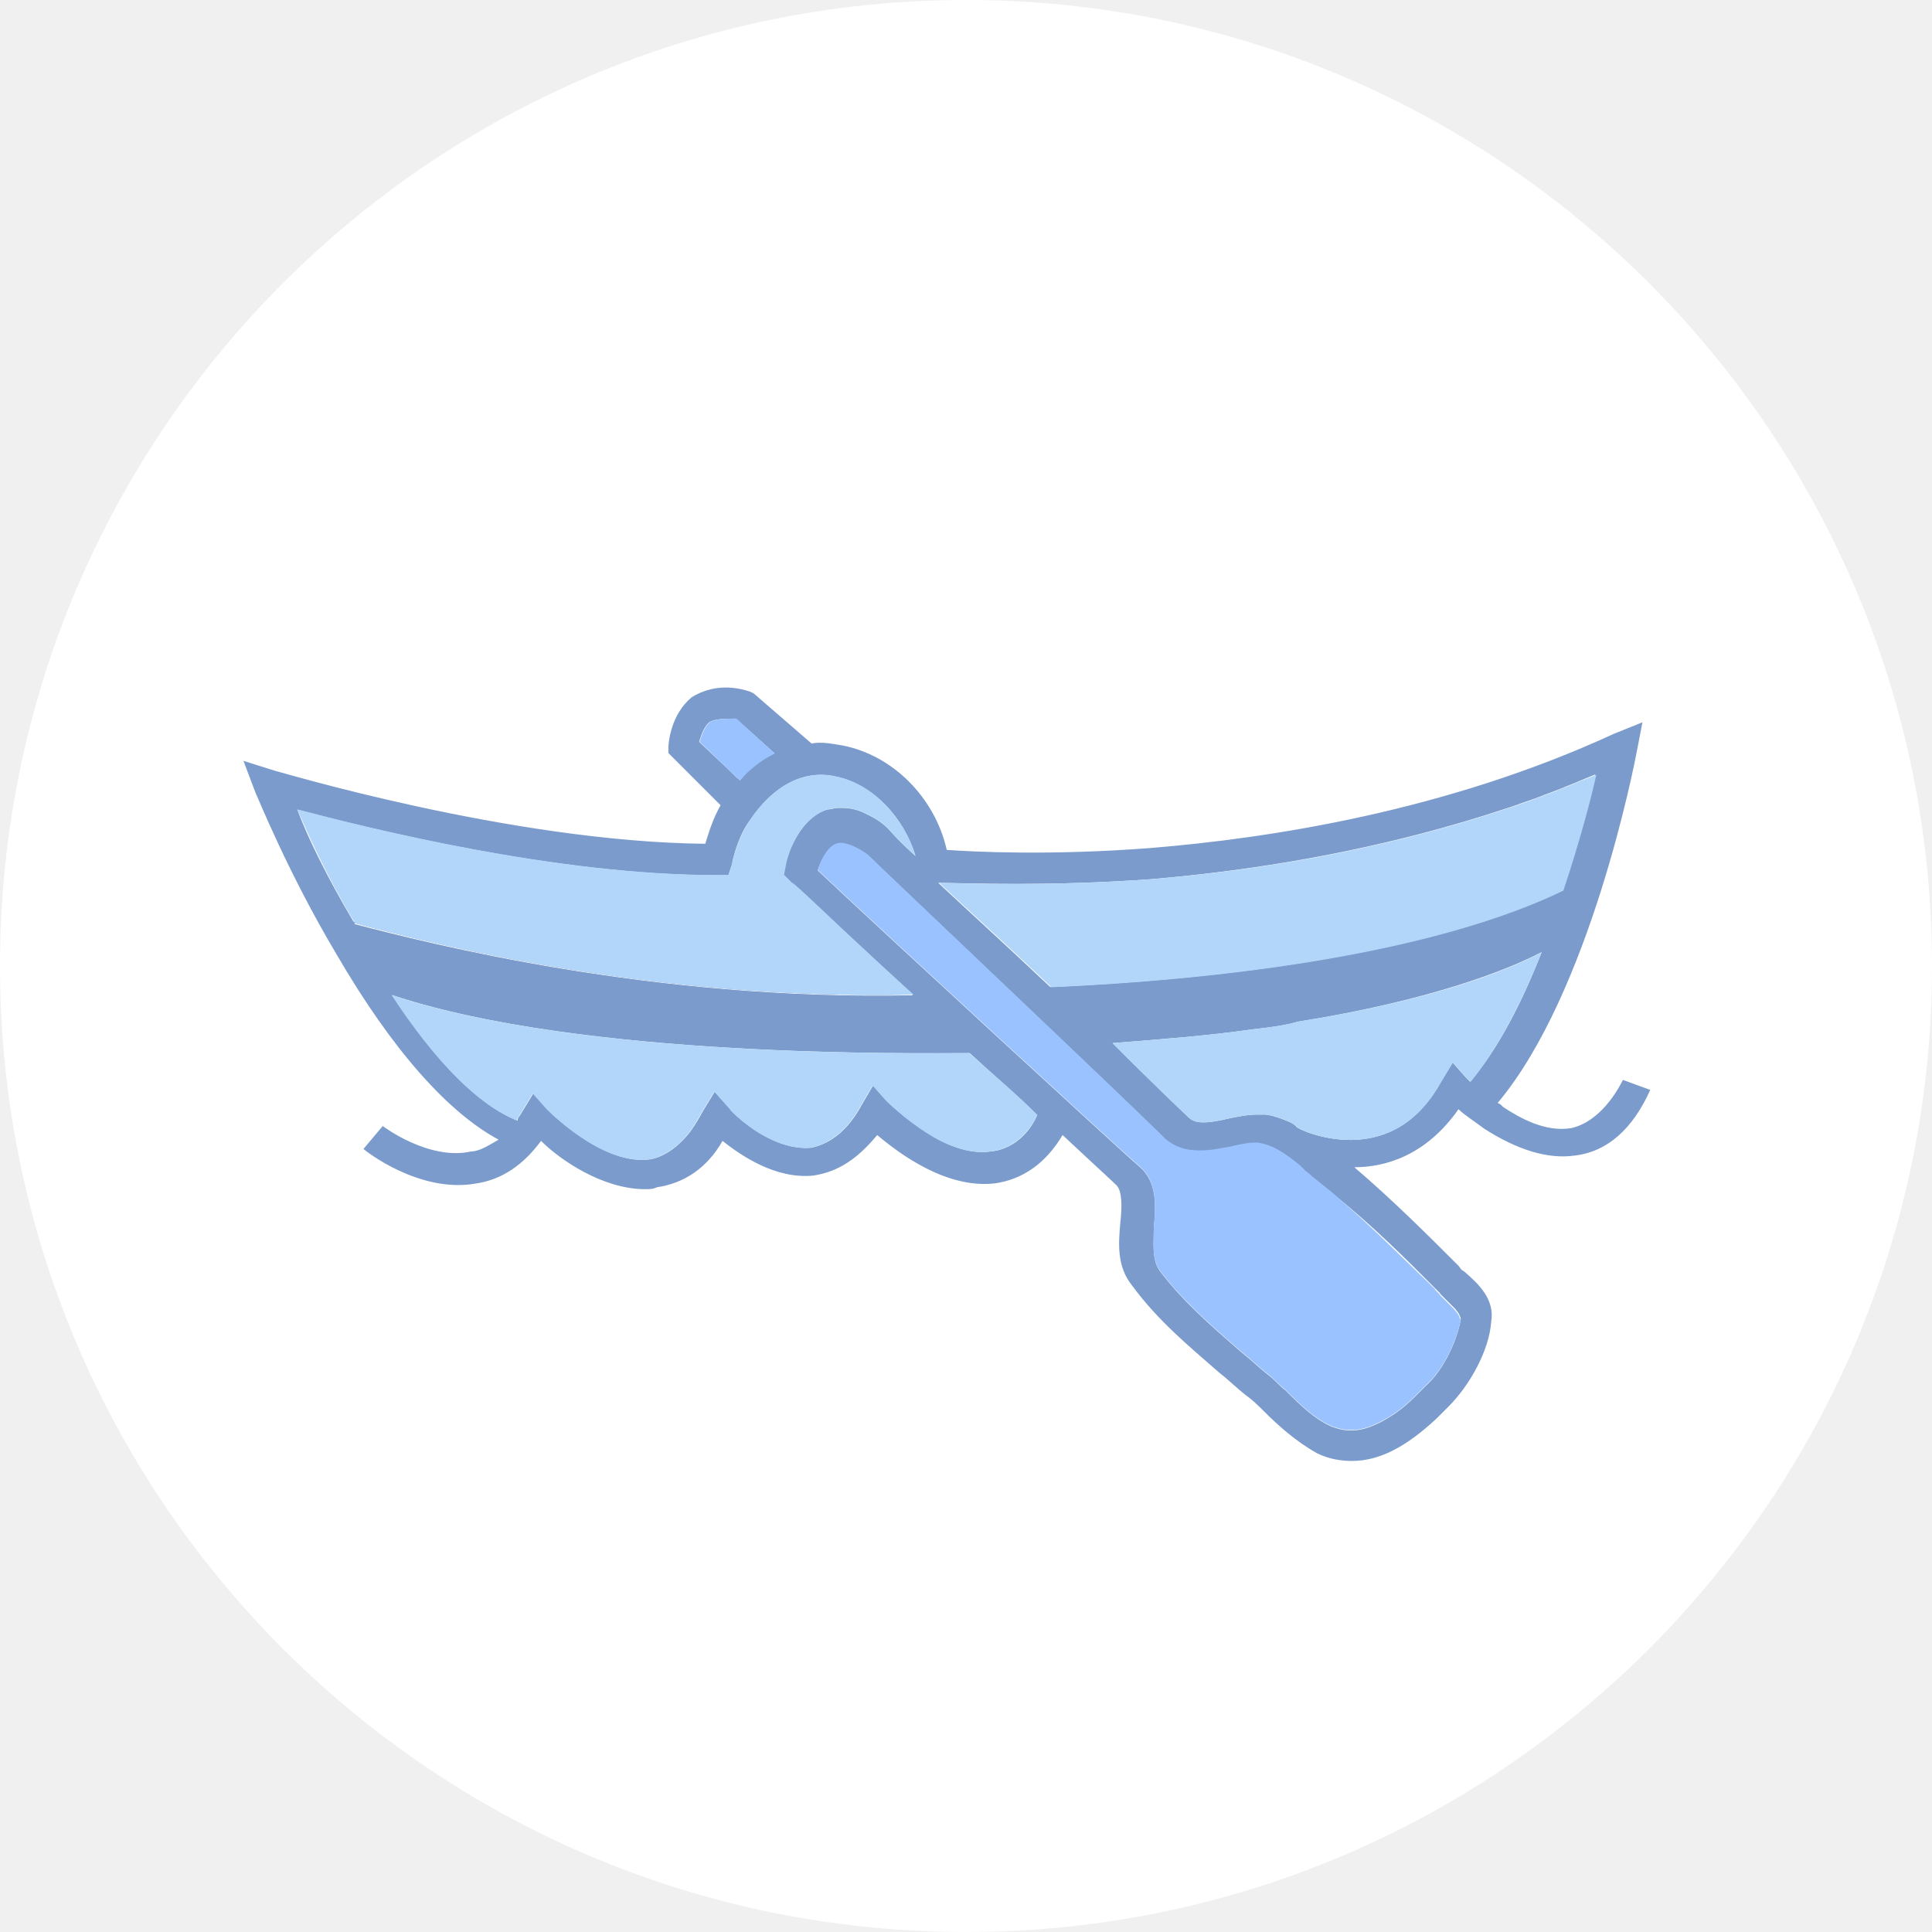
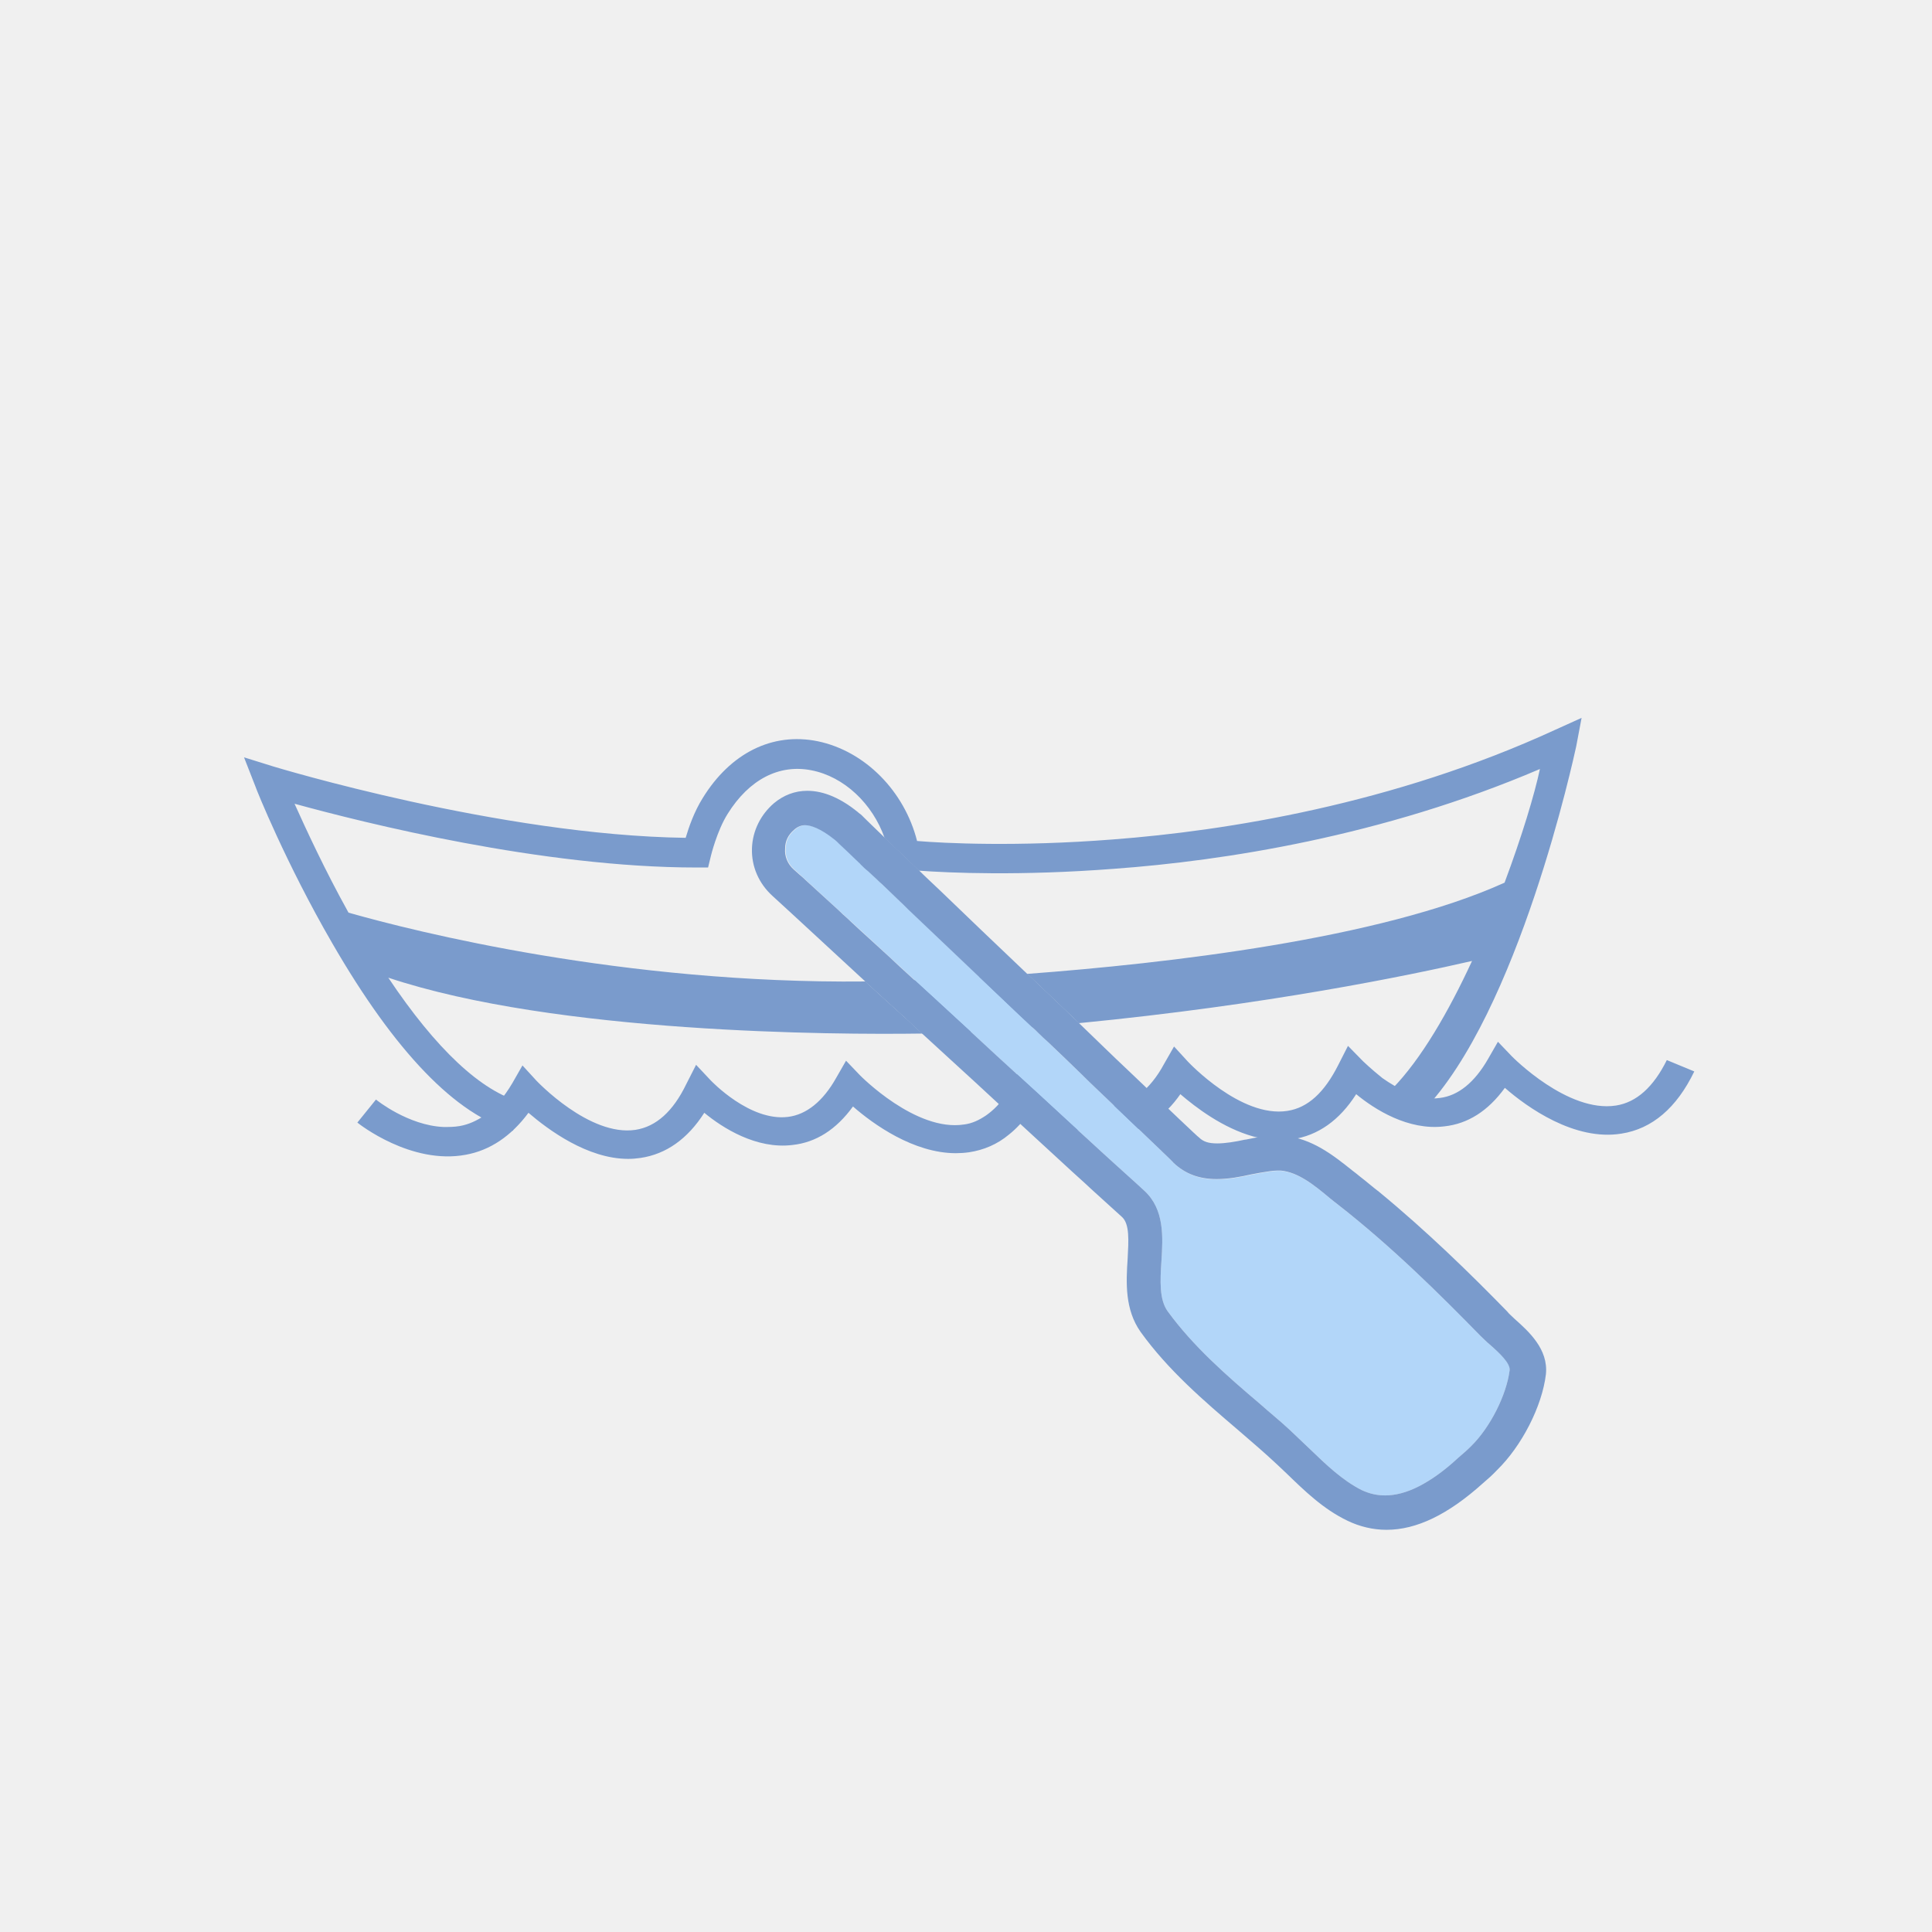
- <svg xmlns="http://www.w3.org/2000/svg" version="1.1" id="Layer_1" x="0px" y="0px" viewBox="652.6 250.5 792 792" enable-background="new 652.6 250.5 792 792" xml:space="preserve">
-   <path fill="#FFFFFF" d="M1048.6,1042.5L1048.6,1042.5c-218.6,0-396-177.4-396-396l0,0c0-218.6,177.4-396,396-396l0,0  c218.6,0,396,177.4,396,396l0,0C1444.6,865.1,1267.2,1042.5,1048.6,1042.5z" />
-   <g>
-     <path fill="#7A9BCC" d="M1190.8,732.6c2.7,2.2,5.4,4.4,8.2,6.6C1196.3,737,1193.5,734.8,1190.8,732.6z M1026.3,657.6   c-105.6,2.3-198-20.4-228.4-29.2c0.1,0.3,0.3,0.5,0.4,0.6c30,7.9,121.9,31.7,228.9,29.2C1027,658.1,1026.6,657.9,1026.3,657.6z    M977.4,612.5c1.8,1.7,6.3,5.7,12.6,11.4C983,617.4,978.3,613.1,977.4,612.5z M951.7,566.4l3.2,3.2c0,0,0,0,0.1-0.1L951.7,566.4z" />
-     <path fill="#7A9BCC" d="M1317.9,693.2c-5.6,11.1-13.5,18.2-21.4,19.8c-10.4,1.6-20.6-4-27.7-8.7c-0.8-0.8-1.6-1.6-2.3-1.6   c38-45.2,56.2-139.4,57.1-144.2l2.3-11.9l-11.9,4.8c-68.8,31.7-140.9,42.7-189.3,46.7c-41.2,3.2-72.9,1.6-84,0.8   c-4.8-21.4-22.1-38.8-42.7-42.8c-4.8-0.8-8.7-1.6-12.7-0.8l-23.8-20.6L960,534c-9.4-3.1-17.5-1.6-23.8,2.3   c-8.7,7.1-9.6,19-9.6,20.6v2.3l21.4,21.4c-3.2,5.6-4.8,11.1-6.3,15.8c-80-0.8-175.9-30-176.6-30l-12.7-4l4.8,12.7   c0.8,1.6,13.5,33.3,33.3,66.5c23,39.6,45.9,65,66.5,76.1c-4,2.3-7.9,4.8-11.1,4.8c-17.5,4-36.4-10.4-36.4-10.4l-7.9,9.4   c0.8,0.8,22.9,18.2,45.9,14.2c11.1-1.6,19.8-7.9,26.9-17.5c7.9,7.9,25.4,19.8,42.7,19.8c1.6,0,3.2,0,4.8-0.8   c11.1-1.6,20.6-7.9,26.9-19c7.9,6.3,22.1,15.8,37.3,14.2c10.4-1.6,18.2-7.1,26.1-16.6c9.4,7.9,28.5,22.1,48.3,19.8   c11.1-1.6,20.6-7.9,27.7-19.8c12.7,11.9,21.4,19.8,22.1,20.6c2.3,2.3,2.3,8.7,1.6,15c-0.8,8.7-1.6,18.2,4.8,26.1   c10.4,14.2,23,24.6,35.6,35.6c4,3.1,7.1,6.3,11.1,9.4c2.3,1.6,4.8,4,7.1,6.3c6.3,6.3,13.5,12.7,22.1,17.5c4.8,2.3,9.6,3.1,14.2,3.1   c11.1,0,22.1-5.6,34.8-17.5c1.6-1.6,3.2-3.2,4.8-4.8c8.7-8.7,16.7-23,17.5-34.8c1.6-9.4-5.6-15.8-11.1-20.6   c-1.6-0.8-1.6-1.6-2.3-2.3c-12.7-12.7-26.9-26.9-42.7-40.4c12.7,0,29.4-4.8,42.7-23.8c2.3,2.3,6.3,4.8,10.4,7.9   c13.5,8.7,26.1,12.7,37.3,11.1c13.5-1.6,23.8-11.1,30.9-26.9L1317.9,693.2z M1124.6,610.9c4.4-0.4,8.9-0.8,13.7-1.3   c2.3-0.3,4.8-0.5,7.2-0.8c35.2-4,79.2-11.8,124.6-26.9c1.6-0.5,3.1-1,4.7-1.6c1.6-0.5,3.2-1.2,4.9-1.7c1.7-0.6,3.2-1.2,4.9-1.8   c0.3-0.1,0.4-0.1,0.6-0.3c1.9-0.6,3.8-1.4,5.7-2.1l0,0c1.3-0.5,2.6-1,3.9-1.6c0.8-0.3,1.6-0.6,2.3-0.9c1-0.4,2.1-0.8,3.1-1.3   c2.1-0.9,4.1-1.7,6.3-2.6c-2.3,11.1-7.1,28.5-13.5,47.5c-65.7,31.7-173.4,38-209.9,39.6c-15.8-15-33.3-30.9-45.9-42.7   C1049.4,612.5,1081.1,614,1124.6,610.9z M939.2,554.6c0.8-2.3,1.6-5.6,4-7.9c2.3-1.6,6.3-1.6,11.1-1.6l15.8,14.2   c-4.8,2.3-10.4,6.3-14.2,11.1l-0.9-0.9c0,0,0,0-0.1,0.1l-3.2-3.2L939.2,554.6z M797.9,628.4L797.9,628.4c-0.1,0-0.3,0-0.4-0.1   c-10.4-17.5-19-34.8-23-45.9c30,7.9,106.1,26.9,171.9,26.9h4.8l1.6-4.8c0,0,0,0,0-0.1v-0.1c0-0.1,0.1-0.4,0.1-0.8   c0.6-2.8,3-11.3,6.9-16.4c9.4-14.2,22.1-21.4,35.6-18.2c15,3.1,27.7,16.7,32.5,32.5c-7.1-6.3-11.1-11.1-11.1-11.1   c-3.2-3.2-6.3-4.8-9.4-6.3c-3.2-1.6-6.3-2.3-9.6-2.3c-0.4,0-0.6,0-1,0c-0.3,0-0.5,0-0.8,0c-0.6,0-1.3,0.1-1.9,0.3   c-0.1,0-0.3,0-0.5,0.1c-0.3,0-0.4,0.1-0.6,0.1c-0.1,0-0.3,0.1-0.5,0.1H992c-0.5,0.1-1,0.3-1.6,0.5c-9.4,3.9-14.1,15.3-16,22.4   l-0.8,4l2.5,2.5c0.1,0.1,0.4,0.4,0.9,0.8c0.9,0.5,5.4,4.8,12.6,11.4c0.1,0.1,0.3,0.3,0.4,0.4c9.3,8.4,22.1,20.3,36,33.4h-0.1   c0.3,0.3,0.6,0.5,0.9,0.8c-106.9,2.3-198.8-21.4-228.9-29.2C798.2,628.9,798.1,628.6,797.9,628.4z M1059,722.5   c-9.1,1.4-18.8-2.7-26.7-7.8c-9.3-6-16.2-12.9-16.2-12.9l-5.6-6.3l-4.4,7.5l-0.3,0.5c-5.6,10.4-12.7,15.8-20.6,17.5   c-11,1-21.9-5.8-28.1-10.9c-3.2-2.6-5.2-4.8-5.2-5l-6.3-7.1l-4.8,7.9c-1.7,3.2-3.5,6.1-5.4,8.7c-4.8,6.1-10.4,10-15.9,11.1   c-19.8,3.1-42.7-20.6-42.7-20.6l-5.6-6.3l-4.8,7.9c-0.8,1.6-1.6,1.6-1.6,3.2c-15.8-6.3-33.3-23.8-51.5-51.5   c78.4,26.1,214.6,23.8,236.8,23.8c9.4,8.7,19.8,17.5,27.7,25.4C1074,716.3,1066.8,721.7,1059,722.5z M1240.3,778   c0.3,0.3,0.5,0.5,0.8,0.8l0,0l0.1,0.1c0,0,0.1,0.1,0.3,0.3l0.1,0.1c0.1,0.1,0.3,0.3,0.4,0.4s0.3,0.3,0.4,0.4c0,0,0.1,0,0.1,0.1   c0.1,0.1,0.1,0.1,0.3,0.3c0,0,0.1,0.1,0.1,0.3c0.1,0,0.1,0.1,0.3,0.3l0.1,0.1l0.1,0.1c0.3,0.3,0.5,0.5,0.8,0.8c0.5,0.5,1,1,1.6,1.6   s1,1,1.6,1.6c0.1,0.1,0.3,0.3,0.4,0.4c0.3,0.3,0.4,0.4,0.6,0.6c0.3,0.3,0.4,0.4,0.6,0.6c0.3,0.3,0.4,0.4,0.5,0.6   c0.1,0.3,0.4,0.4,0.5,0.6c0.1,0.3,0.3,0.4,0.4,0.6c0.3,0.4,0.5,0.8,0.6,1.2c0.1,0.1,0.1,0.4,0.3,0.6c0,0.3,0.1,0.4,0.1,0.6l0,0   c0,0.1,0,0.4,0,0.5c-1.6,8.7-7.1,20.6-14.2,26.9l-4.8,4.8c-4.8,4.8-9.4,7.9-14.2,10.4c-4.8,2.3-7.9,3.2-11.9,3.2   c-3.2,0-5.6-0.8-7.9-1.6c-7.1-3.2-12.7-8.7-19-15c-2.3-1.6-4.8-4.8-7.1-6.3c-4-3.2-7.1-6.3-11.1-9.4   c-11.9-10.4-23.8-20.6-33.3-33.3c-3.2-4.8-2.3-11.1-2.3-17.5c0.8-8.7,1.6-19-6.3-25.4c-2.3-1.6-112.5-103-131.5-121.1   c1.6-4.8,4.8-11.1,9.4-11.1c1.6,0,5.6,0.8,11.1,4.8c4.8,4.8,121.9,115.7,121.9,116.5c4,3.2,7.9,4.8,14.2,4.8   c4.8,0,7.9-0.8,12.7-1.6c3.2-0.8,7.1-1.6,9.4-1.6c0.8,0,0.8,0,1.6,0c6.3,0.8,11.9,4.8,17.5,9.4c0.8,0.8,1.6,1.6,2.3,2.3   c0.9,0.6,1.8,1.4,2.7,2.2c2.7,2.2,5.4,4.4,8.2,6.6c0.1,0.1,0.3,0.3,0.4,0.4C1214.9,752.6,1228.9,766.5,1240.3,778z M1255.3,694   c-1.6-1.6-1.6-1.6-1.6-1.6l-5.6-6.3l-4.8,7.9c-8.7,15.8-21.4,23.8-37.3,23.8c-11.9,0-22.1-4.8-22.1-5.6c-1.6-1.6-4-2.3-6.3-3.2   c-2.3-0.8-4.8-1.6-7.1-1.6h-2.3c-4,0-7.9,0.8-11.9,1.6c-3.2,0.8-7.1,1.6-10.4,1.6c-3.2,0-4.8-0.8-6.3-2.3c0,0-13.5-12.7-30.9-30.2   c20.6-1.6,39.6-3.1,57.1-5.6c7.1-0.8,13.5-1.6,19-3.2c54.6-8.7,86.3-21.4,99.8-28.5C1276.8,660.7,1267.2,679.8,1255.3,694z" />
-     <path fill="#B2D6F9" d="M990.4,624.2c-0.1-0.1-0.3-0.3-0.4-0.4c-7.1-6.6-11.6-10.9-12.6-11.4h-0.1l-0.8-0.8l-2.5-2.5l0.8-4   c1.3-7.1,6.3-18.6,16-22.4c0.5-0.3,1-0.4,1.6-0.5h0.1c0.1,0,0.3-0.1,0.5-0.1s0.4-0.1,0.6-0.1c0.1,0,0.3-0.1,0.5-0.1   c0.6-0.1,1.3-0.3,1.9-0.3c0.3,0,0.5,0,0.8,0c0.3,0,0.6,0,1,0c3.2,0,6.3,0.8,9.6,2.3c3.1,1.6,6.3,3.1,9.4,6.3c0,0,4,4.8,11.1,11.1   c-4.8-15.8-17.5-29.4-32.5-32.5c-13.5-3.1-26.1,4-35.6,18.2c-3.9,5.8-6.2,13.7-6.9,16.4c-0.1,0.3-0.1,0.5-0.1,0.8v0.1   c0,0.1,0,0.1,0,0.1l-1.6,4.8h-4.8c-65.7,0-141.8-19-171.9-26.9c4.7,11,12.4,28.1,23.3,46.1l0,0c0.1,0.3,0.3,0.5,0.4,0.6   c30,7.9,121.9,31.7,228.9,29.2c-0.3-0.3-0.6-0.5-0.9-0.8C1012.2,644.7,999.3,632.7,990.4,624.2z" />
-     <path fill="#B2D6F9" d="M1077.8,707.5c-4,8.7-11.1,14.2-19,15c-9.1,1.4-18.8-2.7-26.7-7.8c-9.3-6-16.2-12.9-16.2-12.9l-5.6-6.3   l-4.4,7.5l-0.3,0.5c-5.6,10.4-12.7,15.8-20.6,17.5c-11,1-21.9-5.8-28.1-10.9c-3.2-2.6-5.2-4.8-5.2-5l-6.3-7.1l-4.8,7.9   c-1.7,3.2-3.5,6.1-5.4,8.7c-4.8,6.1-10.4,10-15.9,11.1c-19.8,3.1-42.7-20.6-42.7-20.6l-5.6-6.3l-4.8,7.9c-0.8,1.6-1.6,1.6-1.6,3.2   c-15.8-6.3-33.3-23.8-51.5-51.5c78.4,26.1,214.6,23.8,236.8,23.8C1059.7,690.9,1070,699.6,1077.8,707.5z" />
-     <path fill="#B2D6F9" d="M1300.4,570.7c-1,0.4-2.1,0.9-3.1,1.3c-0.8,0.3-1.6,0.6-2.3,0.9c-1.3,0.5-2.6,1-3.9,1.6l0,0   c-1.9,0.8-3.8,1.4-5.7,2.1c-0.3,0.1-0.4,0.1-0.6,0.3c-1.7,0.6-3.4,1.2-4.9,1.8c-1.7,0.5-3.2,1.2-4.9,1.7   c-50.2,17.2-98.7,25.4-136.5,29.2c-4.8,0.5-9.3,0.9-13.7,1.3c-43.6,3.1-75.2,1.6-87.1,1.6c12.7,11.9,30.2,27.7,45.9,42.7   c36.4-1.6,144.2-7.9,209.9-39.6c6.3-19,11.1-36.5,13.5-47.5C1304.7,569,1302.6,569.9,1300.4,570.7z" />
-     <path fill="#B2D6F9" d="M1284.6,640.9c-7.9,19.8-17.5,38.8-29.2,53.1c-1.6-1.6-1.6-1.6-1.6-1.6l-5.6-6.3l-4.8,7.9   c-8.7,15.8-21.4,23.8-37.3,23.8c-11.9,0-22.1-4.8-22.1-5.6c-1.6-1.6-4-2.3-6.3-3.2c-2.3-0.8-4.8-1.6-7.1-1.6h-2.5   c-4,0-7.9,0.8-11.9,1.6c-3.2,0.8-7.1,1.6-10.4,1.6c-3.2,0-4.8-0.8-6.3-2.3c0,0-13.5-12.7-30.9-30.2c20.6-1.6,39.6-3.1,57.1-5.6   c7.1-0.8,13.5-1.6,19-3.2C1239.5,660.7,1271.2,648.1,1284.6,640.9z" />
-     <path fill="#99C2FF" d="M1251.4,791.4c-1.6,8.7-7.1,20.6-14.2,26.9l-4.8,4.8c-4.8,4.8-9.4,7.9-14.2,10.4c-4.8,2.3-7.9,3.2-11.9,3.2   c-3.2,0-5.6-0.8-7.9-1.6c-7.1-3.2-12.7-8.7-19-15c-2.3-1.6-4.8-4.8-7.1-6.3c-4-3.2-7.1-6.3-11.1-9.4   c-11.9-10.4-23.8-20.6-33.3-33.3c-3.2-4.8-2.3-11.1-2.3-17.5c0.8-8.7,1.6-19-6.3-25.4c-2.3-1.6-112.5-103-131.5-121.1   c1.6-4.8,4.8-11.1,9.4-11.1c1.6,0,5.6,0.8,11.1,4.8c4.8,4.8,121.9,115.7,121.9,116.5c4,3.2,7.9,4.8,14.2,4.8   c4.8,0,7.9-0.8,12.7-1.6c3.2-0.8,7.1-1.6,9.4-1.6c0.8,0,0.8,0,1.6,0c6.3,0.8,11.9,4.8,17.5,9.4c0.8,0.8,1.6,1.6,2.3,2.3   c0.9,0.6,1.8,1.4,2.7,2.2c2.7,2.2,5.4,4.4,8.2,6.6c0.1,0.1,0.3,0.3,0.4,0.4c15.1,12.9,28.9,26.9,40.9,38.4c0.3,0.3,0.5,0.5,0.8,0.8   c0,0,0.1,0.1,0.1,0.3c0,0,0.1,0.1,0.3,0.3l0.1,0.1c0.1,0.1,0.3,0.3,0.4,0.4c0.1,0.1,0.3,0.3,0.4,0.4c0,0,0.1,0,0.1,0.1   c0.1,0.1,0.1,0.1,0.3,0.3c0,0,0.1,0.1,0.1,0.3c0.1,0,0.1,0.1,0.3,0.3l0.1,0.1l0.1,0.1c0.3,0.3,0.5,0.5,0.8,0.8c0.5,0.5,1,1,1.6,1.6   s1,1,1.6,1.6c0.1,0.1,0.3,0.3,0.4,0.4c0.3,0.3,0.4,0.4,0.6,0.6c0.3,0.3,0.4,0.4,0.6,0.6c0.1,0.3,0.4,0.4,0.5,0.6   c0.1,0.3,0.3,0.4,0.5,0.6c0.1,0.3,0.3,0.4,0.4,0.6c0.3,0.4,0.5,0.8,0.6,1.2c0.1,0.1,0.1,0.4,0.3,0.6c0,0.3,0.1,0.4,0.1,0.6l0,0   C1251.4,791.1,1251.4,791.3,1251.4,791.4z" />
-     <path fill="#99C2FF" d="M970.2,559.4c-4.8,2.3-10.4,6.3-14.2,11.1l-0.9-0.9l-3.4-3.2l-12.3-11.8c0.8-2.3,1.6-5.6,4-7.9   c2.3-1.6,6.3-1.6,11.1-1.6L970.2,559.4z" />
-     <path fill="#99C2FF" d="M955,569.6C955,569.6,954.9,569.6,955,569.6l-3.4-3.2L955,569.6z" />
+ <svg xmlns="http://www.w3.org/2000/svg" version="1.1" id="boat_2_" x="0px" y="0px" viewBox="-306 486 612 612" enable-background="new -306 486 612 612" xml:space="preserve">
+   <rect id="blank" x="-306" y="486" fill="none" width="612" height="612" />
+   <g id="water">
+     <path fill="#7A9BCC" d="M230.7,825.4c-5.6,11.6-13.4,18.2-23.1,19.7c-14.8,2.4-29.8-8.3-36.9-14.5c-5.3,7.3-11.7,11.4-19.2,12.2   c-11.4,1.4-22.1-5.4-27.9-10.2c-5.3,8.3-12.1,13.1-20.2,14.3c-1.4,0.2-2.6,0.3-3.9,0.3c-2.9,0-5.8-0.5-8.5-1.2   c-9.7-2.7-18.2-9.2-23.1-13.4c-2.5,3.6-5.4,6.5-8.5,8.5c-3.4,2.4-7.1,3.7-11,4.2c-1.2,0.2-2.4,0.2-3.6,0.2c-9.7,0-18.4-5.1-23.5-9   c-0.3,0.7-0.9,1.2-1.2,1.9c-1.9,2.7-4.1,5.1-6.5,7c-3.7,3.1-8,4.9-12.6,5.6c-1.4,0.2-2.9,0.3-4.2,0.3c-13.4,0-26.2-9.2-32.6-14.8   c-5.3,7.3-11.7,11.4-19.2,12.2c-11.4,1.4-22.1-5.4-27.9-10.2c-5.3,8.3-12.1,13.1-20.2,14.3c-1.4,0.2-2.6,0.3-3.9,0.3   c-12.9,0-25.3-9.2-31.6-14.6c-5.4,7.3-12.1,11.9-19.9,13.3c-17.3,3.2-33.7-9.7-34.3-10.2l5.9-7.3c0.2,0.2,10.2,8.2,21.4,8.7   c1.7,0,3.4,0,5.1-0.3c2.9-0.5,5.4-1.7,8-3.4c3.2-2.4,6.1-5.8,8.7-10.2l3.2-5.6l4.4,4.8c0.2,0.2,16.8,17.8,31.4,15.6   c6.5-1,11.9-5.8,16.1-14.5l3.1-6.1l4.6,4.9c0.2,0.2,12.4,13.1,24.5,11.6c5.8-0.7,11.1-4.9,15.3-12.4l3.1-5.4l4.4,4.6   c0.2,0.2,17.7,18,33,15.6c2.5-0.3,4.8-1.4,7-2.9c2.4-1.7,4.6-3.9,6.5-7c1-1.4,1.9-3.1,2.7-4.8l2.7-5.6l0.2-0.3l4.6,4.6   c0.2,0.2,11.9,11.6,23.8,10c2.9-0.3,5.8-1.7,8.3-3.7c2.7-2.2,5.3-5.3,7.5-9.4l3.2-5.6l4.4,4.8c0.2,0.2,16.8,17.9,31.5,15.6   c6.5-1,11.7-5.8,16.1-14.5l3.1-6.1l4.8,4.9c0,0,2.6,2.5,6.1,5.3c2.4,1.7,5.3,3.4,8.3,4.8c3.2,1.2,6.6,2,9.9,1.5   c5.8-0.7,11-4.9,15.3-12.4l3.1-5.4l4.4,4.6c0.2,0.2,17.7,18,33,15.6c6.5-1,11.9-5.9,16.1-14.4L230.7,825.4z" />
+   </g>
+   <g id="boat">
+     <g id="Layer_2">
+       <path fill="#7A9BCC" d="M195,713.4l-1.7,9c-0.7,3.2-18.2,84.3-48.6,115.6l-9.7-7.1c9.2-9.4,17.9-24.5,25.3-40.5    c-20,4.6-64.9,13.9-124.5,19.7c-1.3-1.2-2.6-2.5-3.9-3.7c-4.1-3.9-8.3-7.9-12.5-11.9c44-3.3,111.7-11,151.2-28.9    c5.5-14.7,9.5-28,11.2-36C131.8,751,81.3,758.7,47,761.2c-29.8,2.3-52.3,1.3-61.9,0.6c-1.7-1.6-3.2-3.1-4.7-4.5    c-2.3-2.2-4.4-4.1-6.2-5.9C-29.6,740.6-38.6,732-49,730c-10.2-2-19.7,2.9-26.5,13.8c-3.4,5.4-5.3,13.3-5.3,13.3l-0.9,3.7h-3.7    c-48.8,0-105.1-14.1-127.3-20.2c3.7,8.2,9.6,21,17.1,34.5c21.1,6,86.9,22.6,163.7,21.8c4.3,4,8.8,8,13.3,12.1    c1.6,1.5,3.1,2.9,4.7,4.4c-27.8,0.4-116,0-169.1-17.7c15.1,22.6,29.5,36.1,42.1,39.4l-2.6,9.1c-18-4.9-37.4-25-57.3-59.5    c-14.6-25.2-24-48.6-24.3-49.6l-3.6-9.2l9.3,2.9c0.7,0.2,71.7,21.8,130.6,22.6c1-3.4,2.7-8.3,5.4-12.6c8.8-14.3,22.1-20.9,36.4-18    c15,3.1,27.5,15.8,31.5,31.6c8.3,0.7,31.6,1.9,62.2-0.5c35.5-2.7,88.6-11.1,139.9-34.7L195,713.4z" />
+       <path fill="#7A9BCC" d="M-14.9,761.8c-3.1-0.2-4.9-0.4-5.2-0.4l-3.6-0.3l-0.5-3.6c-0.3-2.1-0.9-4.1-1.6-6.1    c1.8,1.7,3.9,3.7,6.2,5.9C-18.1,758.8-16.5,760.3-14.9,761.8z" />
+       <path fill="#7A9BCC" d="M35.8,810.1c-4.8,0.5-9.8,0.9-14.8,1.3c-6.4,0.5-12.9,1-19.5,1.4c-2.2,0.1-4.4,0.3-6.7,0.4    c0,0-3.1,0.1-8.7,0.2c-1.6-1.5-3.2-2.9-4.7-4.4c-4.5-4.1-9-8.2-13.3-12.1c2.9,0,5.8-0.1,8.7-0.2c0,0,2.5-0.1,6.9-0.2    c4.8-0.2,11.8-0.5,20.5-1c4.6-0.3,9.7-0.6,15.2-1c4.2,4,8.4,8,12.5,11.9C33.2,807.7,34.5,808.9,35.8,810.1z" />
+     </g>
+   </g>
+   <g id="oar_1_">
+     <g id="oar">
+       <g>
+         <path fill="#B2D6F9" d="M172.2,920.1c-1,7.8-6.1,18-12.2,24c-1.4,1.4-2.7,2.5-4.1,3.7c-4.4,4.1-8.5,7-12.4,9s-7.5,2.9-10.7,2.9     c-2.6,0-4.9-0.5-7.5-1.7c-6.1-3.1-11.2-8-16.7-13.3c-2-1.9-4.1-3.9-6.1-5.8c-3.1-2.9-6.5-5.6-9.5-8.3     c-10.4-8.8-21.1-18.2-29.1-29.2c-2.7-3.7-2.4-9.7-2-15.8c0.5-7.8,1-16.5-5.4-22.4c-0.3-0.3-3.9-3.6-9.7-8.8     c-2.4-2.2-5.3-4.8-8.3-7.6c-6-5.4-12.9-11.9-20.6-18.9c-6.8-6.1-13.9-12.8-21.1-19.4c-19-17.5-38.4-35.4-51.2-47.1     c-1.9-1.7-2.9-4.1-2.7-6.6c0-2.4,1-4.4,2.9-6c1-0.9,2.2-1.4,3.4-1.4c1.7,0,4.8,0.9,9.4,4.6c2.2,2,30.8,29.4,58,55.2     c7,6.6,13.8,13.1,19.9,19c2.9,2.9,5.8,5.6,8.5,8.2c12.2,11.7,20.9,19.9,20.9,20.1c3.6,3.4,8,5.1,13.6,5.1c3.7,0,7.5-0.7,11-1.5     c0.9-0.2,1.9-0.3,2.7-0.5c2-0.3,3.9-0.7,5.6-0.7c0.3,0,0.7,0,1,0c5.4,0.5,10.4,4.4,15.5,8.7c0.9,0.7,1.7,1.4,2.4,1.9     c17.2,13.4,32.6,28.7,45.4,41.8c0.9,0.8,1.9,1.9,2.9,2.7C169,914.6,172.6,917.9,172.2,920.1z" />
+         <path fill="#7A9BCC" d="M173.8,903.8c-0.9-0.9-1.7-1.5-2.4-2.4c-11.6-11.9-25.3-25.3-40.6-37.9c-2-1.5-3.9-3.2-6-4.8     c-0.8-0.7-1.5-1.2-2.4-1.9c-6-4.8-12.8-10.2-21.6-11c-0.7,0-1.4-0.2-2-0.2c-3.4,0-6.8,0.7-10.2,1.4h-0.2     c-3.2,0.7-6.3,1.2-8.8,1.2c-2.7,0-4.4-0.5-5.8-1.9c-0.2,0-9.4-8.8-22.4-21.2c-4.8-4.5-10.1-9.7-15.6-15c-1.3-1.2-2.6-2.5-3.9-3.7     c-4.1-3.9-8.3-7.9-12.5-11.9C9.7,785.3,0,776-8.3,768c-2.3-2.2-4.5-4.2-6.5-6.2c-1.7-1.6-3.2-3.1-4.7-4.5     c-2.3-2.2-4.4-4.1-6.2-5.9c-4.8-4.6-7.6-7.4-7.6-7.4l-0.3-0.2c-5.8-4.9-11.4-7.3-16.7-7.3c-3.9,0-7.5,1.4-10.5,3.9     c-4.2,3.6-6.8,8.7-7,14.3c-0.2,5.8,2.2,11.2,6.5,15.1c7.9,7.2,18.2,16.8,29.5,27.2c4.3,4,8.8,8,13.3,12.1     c1.6,1.5,3.1,2.9,4.7,4.4c5.6,5.2,11.3,10.3,16.7,15.3c10.5,9.7,20.4,18.9,28.4,26.2c3.1,2.9,6,5.4,8.3,7.6     c5.8,5.3,9.4,8.5,9.7,8.8c2.6,2.2,2.2,7.6,1.9,13.4c-0.5,7.5-0.9,16,4.1,23.1C64,920,75.3,929.7,86.2,939     c3.1,2.7,6.3,5.4,9.4,8.2c1.9,1.7,3.9,3.6,5.8,5.4c5.8,5.6,11.7,11.4,19.4,15.1c3.9,1.9,8.2,2.9,12.4,2.9     c9.5,0,19.5-4.8,30.6-14.8c1.4-1.2,2.9-2.5,4.4-4.1c7.8-7.6,14.3-20.2,15.5-30.4C184.5,913.4,178.3,907.8,173.8,903.8z      M172.2,920.1c-1,7.8-6.1,18-12.2,24c-1.4,1.4-2.7,2.5-4.1,3.7c-4.4,4.1-8.5,7-12.4,9c-3.9,2-7.5,2.9-10.7,2.9     c-2.6,0-4.9-0.5-7.5-1.7c-6.1-3.1-11.2-8-16.7-13.3c-2-1.9-4.1-3.9-6.1-5.8c-3.1-2.9-6.5-5.6-9.5-8.3     c-10.4-8.8-21.1-18.2-29.1-29.2c-2.7-3.7-2.4-9.7-2-15.8c0.5-7.8,1-16.5-5.4-22.4c-0.3-0.3-3.9-3.6-9.7-8.8     c-2.4-2.2-5.3-4.8-8.3-7.6c-6-5.4-12.9-11.9-20.6-18.9c-5.3-4.8-10.8-9.9-16.3-15c-1.6-1.5-3.2-2.9-4.8-4.4c-4.3-4-8.7-8-13-11.9     c-1.6-1.5-3.2-2.9-4.8-4.4c-1-1-2.1-1.9-3.1-2.9c-3.2-2.9-6.3-5.8-9.3-8.5c-0.9-0.8-1.8-1.7-2.7-2.5c-0.5-0.5-1.1-1-1.6-1.5     c-0.9-0.8-1.8-1.6-2.7-2.5c-3.7-3.4-7.2-6.6-10.4-9.5c-0.6-0.6-1.3-1.2-1.9-1.7c-0.7-0.6-1.3-1.2-1.9-1.7     c-1.9-1.7-2.9-4.1-2.7-6.6c0-2.4,1-4.4,2.9-6c1-0.9,2.2-1.4,3.4-1.4c1.7,0,4.8,0.9,9.4,4.6c0.2,0.1,0.4,0.4,0.8,0.7     c0.1,0.1,0.3,0.3,0.5,0.5c1.3,1.2,3.4,3.2,6.2,5.9c0.2,0.2,0.5,0.4,0.7,0.7c0.7,0.7,1.5,1.5,2.4,2.2c0.5,0.4,0.9,0.9,1.4,1.3     c0.5,0.5,1,0.9,1.5,1.4c0.4,0.4,0.9,0.9,1.4,1.3c1.6,1.5,3.3,3.2,5.1,4.9c1.1,1,2.2,2.1,3.3,3.2c6.8,6.5,14.5,13.8,22.5,21.4     c4.1,3.9,8.2,7.8,12.3,11.7c1.5,1.4,3,2.8,4.5,4.2c0.7,0.6,1.4,1.3,2,1.9c1,1,2,1.9,3.1,2.9c3.6,3.4,7.1,6.8,10.3,9.9     c2.9,2.9,5.8,5.6,8.5,8.2c12.2,11.7,20.9,19.9,20.9,20.1c3.6,3.4,8,5.1,13.6,5.1c3.7,0,7.5-0.7,11-1.5c0.9-0.2,1.9-0.3,2.7-0.5     c2-0.3,3.9-0.7,5.6-0.7h1c5.4,0.5,10.4,4.4,15.5,8.7c0.9,0.7,1.7,1.4,2.4,1.9c17.2,13.4,32.6,28.7,45.4,41.8     c0.9,0.8,1.9,1.9,2.9,2.7C169,914.6,172.5,917.9,172.2,920.1z" />
+       </g>
+     </g>
  </g>
</svg>
